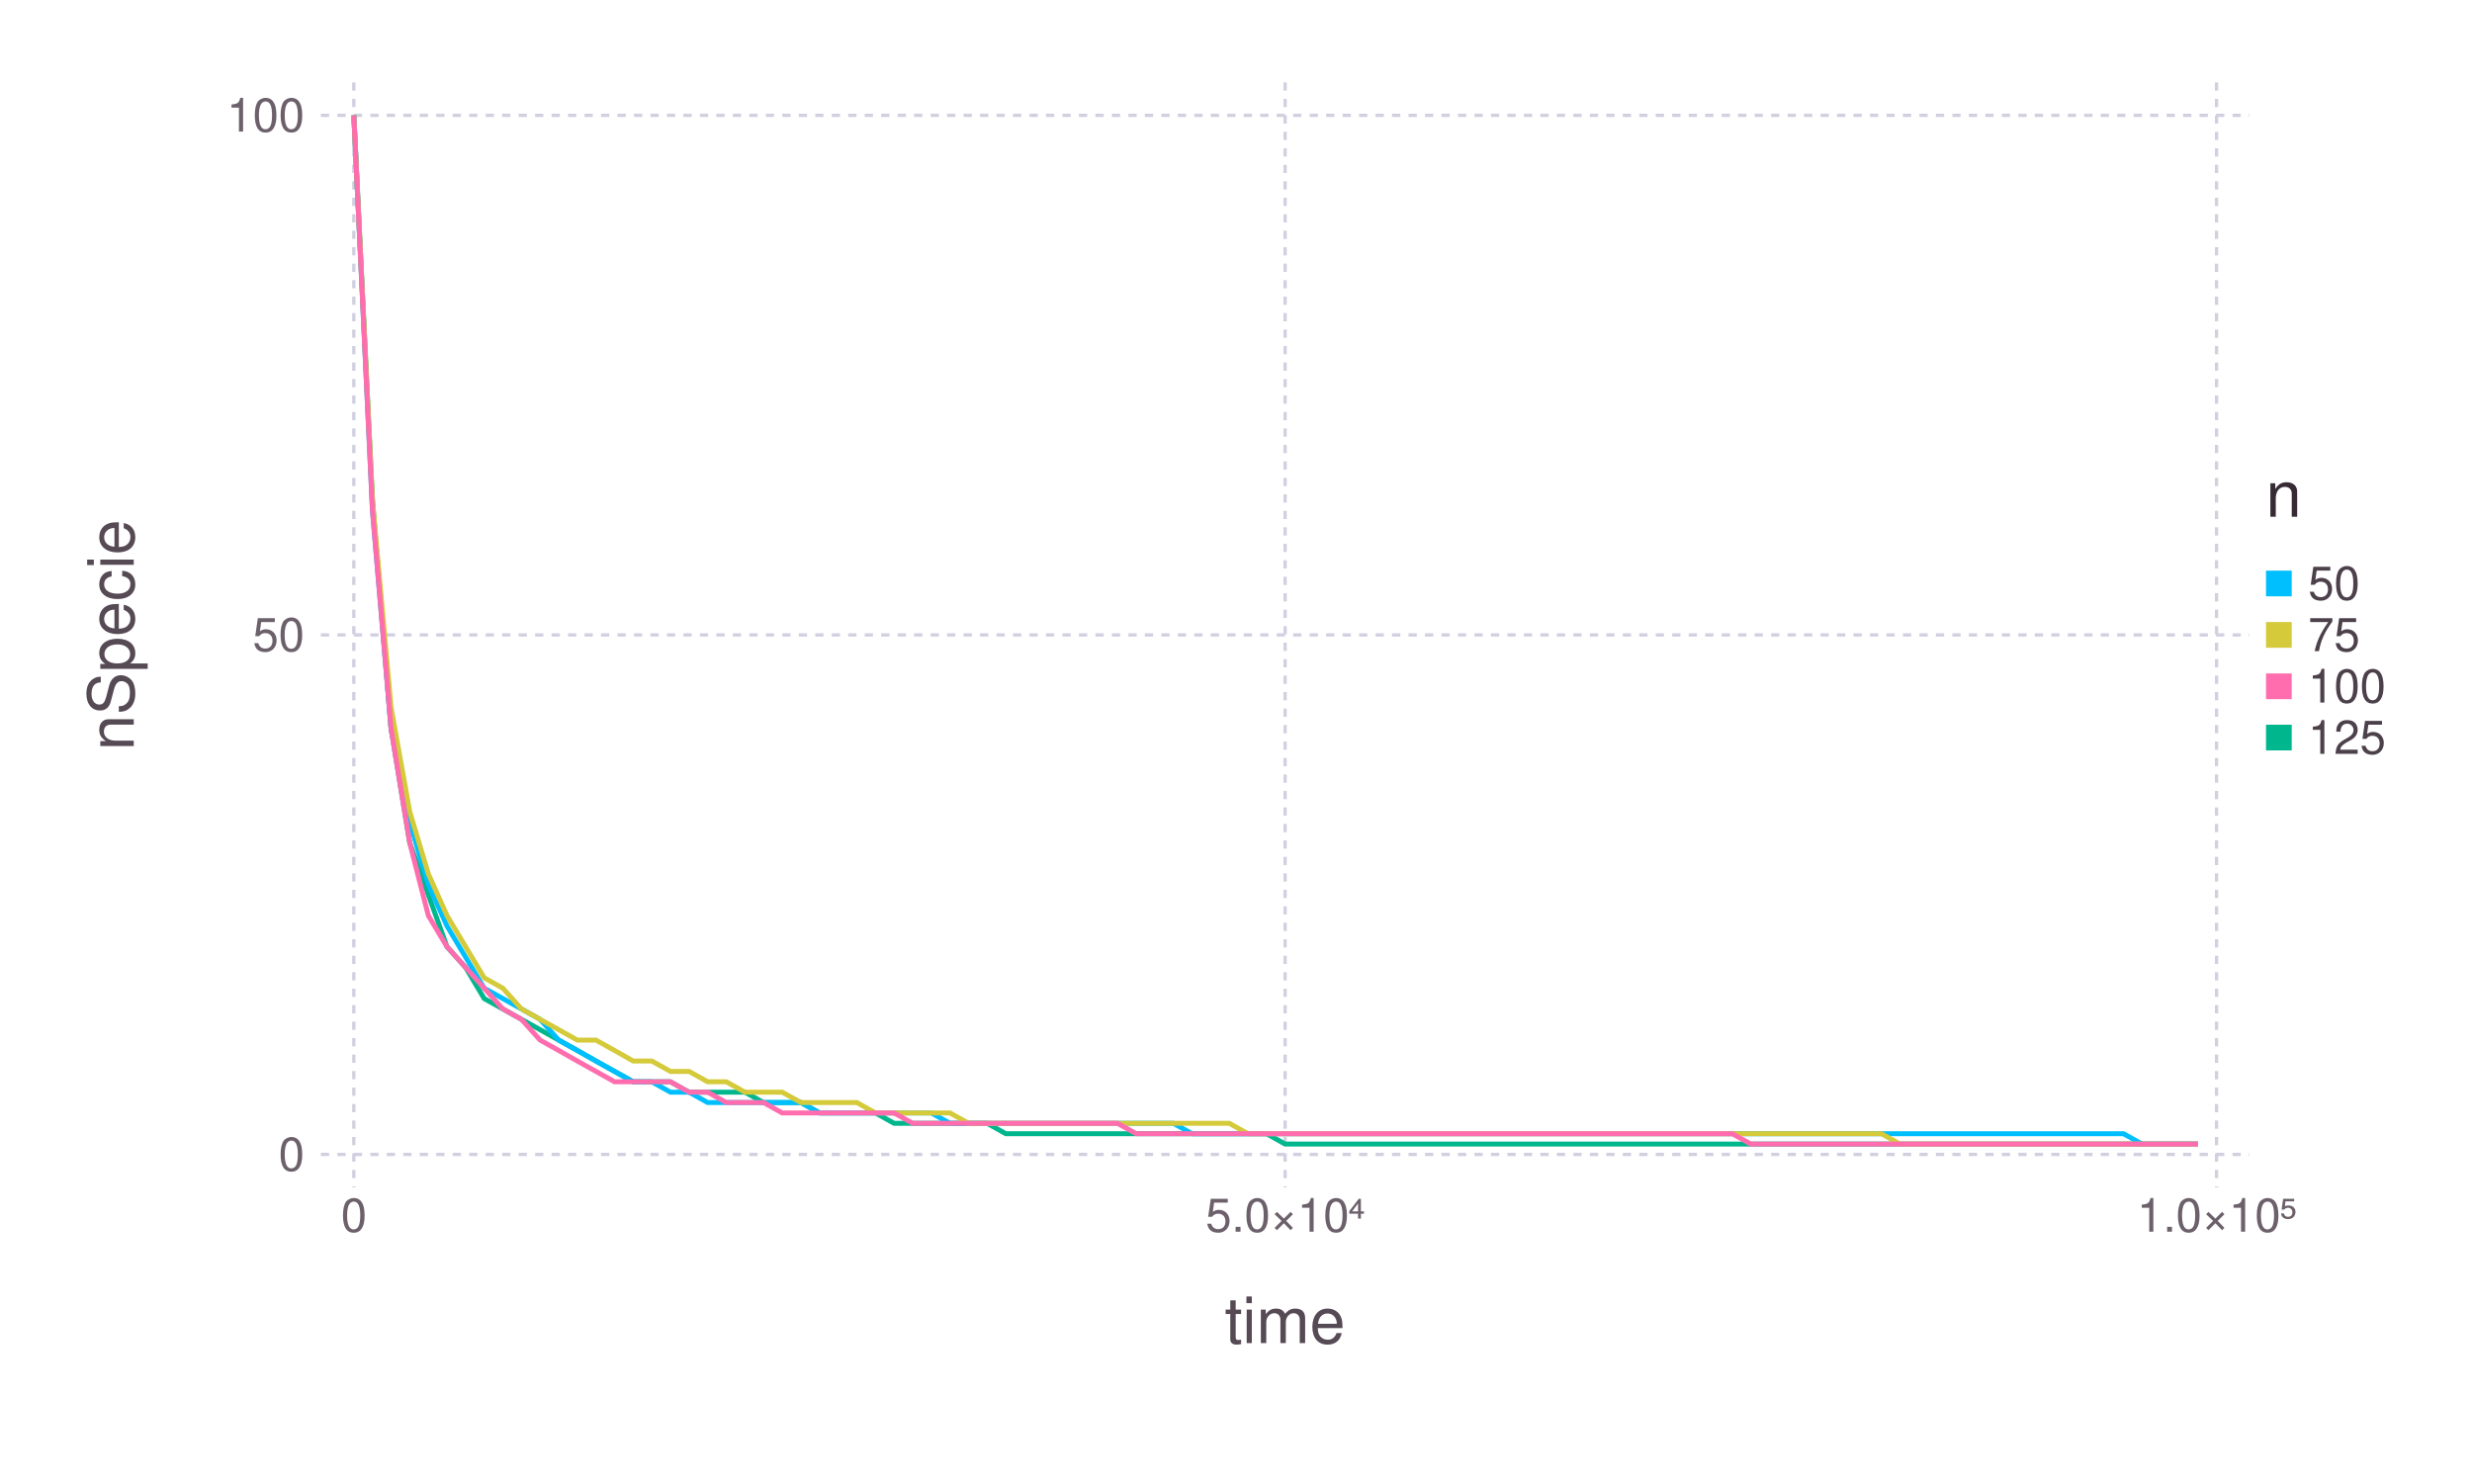
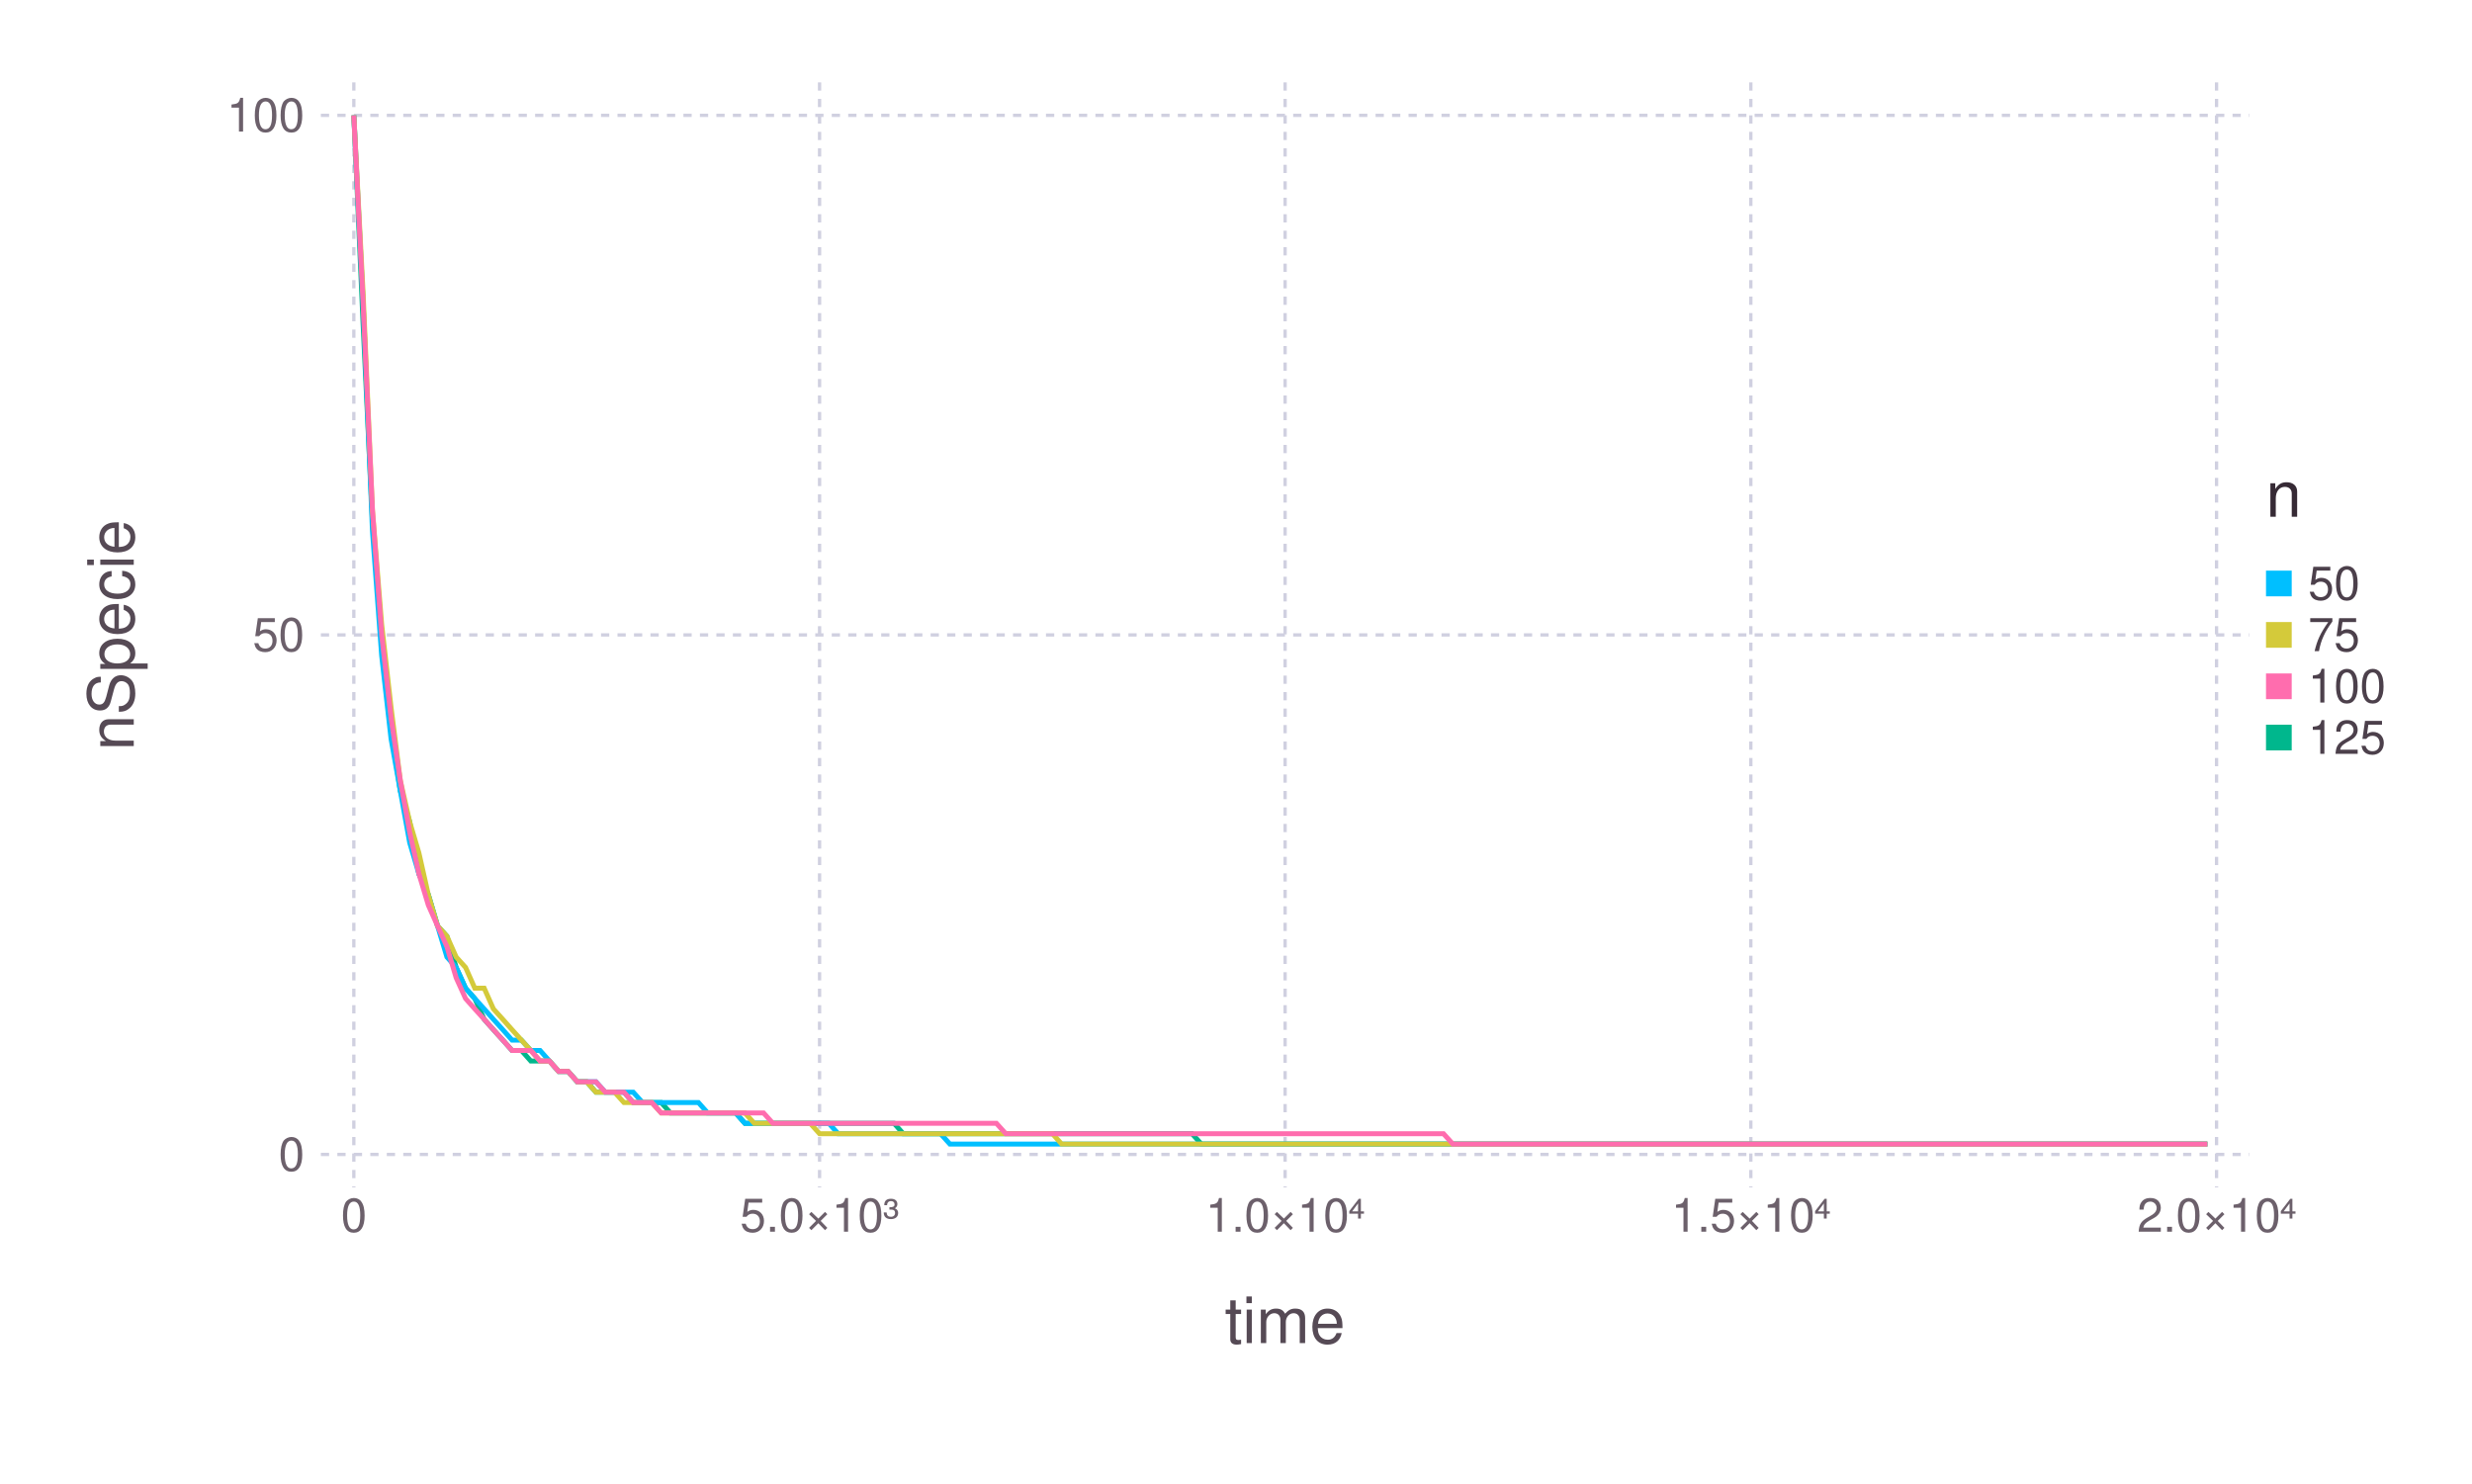
<svg xmlns="http://www.w3.org/2000/svg" version="1.2" width="150mm" height="90mm" viewBox="0 0 150 90" stroke="none" fill="#000000" stroke-width="0.3" font-size="3.88">
-   <g class="plotroot xscalable yscalable" id="img-fc4cdf79-1">
-     <g font-size="3.88" font-family="'PT Sans','Helvetica Neue','Helvetica',sans-serif" fill="#564A55" stroke="#000000" stroke-opacity="0.000" id="img-fc4cdf79-2">
+   <g class="plotroot xscalable yscalable" id="img-68f4e328-1">
+     <g font-size="3.88" font-family="'PT Sans','Helvetica Neue','Helvetica',sans-serif" fill="#564A55" stroke="#000000" stroke-opacity="0.000" id="img-68f4e328-2">
      <text x="77.98" y="79.18" text-anchor="middle" dy="0.6em">time</text>
    </g>
-     <g class="guide xlabels" font-size="2.82" font-family="'PT Sans Caption','Helvetica Neue','Helvetica',sans-serif" fill="#6C606B" id="img-fc4cdf79-3">
+     <g class="guide xlabels" font-size="2.82" font-family="'PT Sans Caption','Helvetica Neue','Helvetica',sans-serif" fill="#6C606B" id="img-68f4e328-3">
      <text x="21.47" y="73.06" text-anchor="middle" dy="0.6em">0</text>
-       <text x="77.98" y="73.06" text-anchor="middle" dy="0.6em">5.0×10⁴</text>
-       <text x="134.5" y="73.06" text-anchor="middle" dy="0.6em">1.0×10⁵</text>
+       <text x="49.73" y="73.06" text-anchor="middle" dy="0.6em">5.0×10³</text>
+       <text x="77.98" y="73.06" text-anchor="middle" dy="0.6em">1.0×10⁴</text>
+       <text x="106.24" y="73.06" text-anchor="middle" dy="0.6em">1.5×10⁴</text>
+       <text x="134.5" y="73.06" text-anchor="middle" dy="0.6em">2.0×10⁴</text>
    </g>
-     <g class="guide colorkey" id="img-fc4cdf79-4">
-       <g fill="#4C404B" font-size="2.82" font-family="'PT Sans','Helvetica Neue','Helvetica',sans-serif" id="img-fc4cdf79-5">
-         <text x="140.06" y="35.41" dy="0.35em" id="img-fc4cdf79-6" class="color_50">50</text>
-         <text x="140.06" y="38.53" dy="0.35em" id="img-fc4cdf79-7" class="color_75">75</text>
-         <text x="140.06" y="41.65" dy="0.35em" id="img-fc4cdf79-8" class="color_100">100</text>
-         <text x="140.06" y="44.76" dy="0.35em" id="img-fc4cdf79-9" class="color_125">125</text>
+     <g class="guide colorkey" id="img-68f4e328-4">
+       <g fill="#4C404B" font-size="2.82" font-family="'PT Sans','Helvetica Neue','Helvetica',sans-serif" id="img-68f4e328-5">
+         <text x="140.06" y="35.41" dy="0.35em" id="img-68f4e328-6" class="color_50">50</text>
+         <text x="140.06" y="38.53" dy="0.35em" id="img-68f4e328-7" class="color_75">75</text>
+         <text x="140.06" y="41.65" dy="0.35em" id="img-68f4e328-8" class="color_100">100</text>
+         <text x="140.06" y="44.76" dy="0.35em" id="img-68f4e328-9" class="color_125">125</text>
      </g>
-       <g stroke="#000000" stroke-opacity="0.000" id="img-fc4cdf79-10">
-         <rect x="137.5" y="34.63" width="1.56" height="1.56" id="img-fc4cdf79-11" fill="#00BFFF" class="color_50" />
-         <rect x="137.5" y="37.75" width="1.56" height="1.56" id="img-fc4cdf79-12" fill="#D4CA3A" class="color_75" />
-         <rect x="137.5" y="40.87" width="1.56" height="1.56" id="img-fc4cdf79-13" fill="#FF6DAE" class="color_100" />
-         <rect x="137.5" y="43.98" width="1.56" height="1.56" id="img-fc4cdf79-14" fill="#00B78D" class="color_125" />
+       <g stroke="#000000" stroke-opacity="0.000" id="img-68f4e328-10">
+         <rect x="137.5" y="34.63" width="1.56" height="1.56" id="img-68f4e328-11" fill="#00BFFF" class="color_50" />
+         <rect x="137.5" y="37.75" width="1.56" height="1.56" id="img-68f4e328-12" fill="#D4CA3A" class="color_75" />
+         <rect x="137.5" y="40.87" width="1.56" height="1.56" id="img-68f4e328-13" fill="#FF6DAE" class="color_100" />
+         <rect x="137.5" y="43.98" width="1.56" height="1.56" id="img-68f4e328-14" fill="#00B78D" class="color_125" />
      </g>
-       <g fill="#362A35" font-size="3.88" font-family="'PT Sans','Helvetica Neue','Helvetica',sans-serif" stroke="#000000" stroke-opacity="0.000" id="img-fc4cdf79-15">
-         <text x="137.5" y="31.36" id="img-fc4cdf79-16">n</text>
+       <g fill="#362A35" font-size="3.88" font-family="'PT Sans','Helvetica Neue','Helvetica',sans-serif" stroke="#000000" stroke-opacity="0.000" id="img-68f4e328-15">
+         <text x="137.5" y="31.36" id="img-68f4e328-16">n</text>
      </g>
    </g>
-     <g clip-path="url(#img-fc4cdf79-17)">
-       <g id="img-fc4cdf79-18">
-         <g pointer-events="visible" opacity="1" fill="#000000" fill-opacity="0.000" stroke="#000000" stroke-opacity="0.000" class="guide background" id="img-fc4cdf79-19">
-           <rect x="19.47" y="5" width="117.04" height="67.06" id="img-fc4cdf79-20" />
+     <g clip-path="url(#img-68f4e328-17)">
+       <g id="img-68f4e328-18">
+         <g pointer-events="visible" opacity="1" fill="#000000" fill-opacity="0.000" stroke="#000000" stroke-opacity="0.000" class="guide background" id="img-68f4e328-19">
+           <rect x="19.47" y="5" width="117.04" height="67.06" id="img-68f4e328-20" />
        </g>
-         <g class="guide ygridlines xfixed" stroke-dasharray="0.5,0.5" stroke-width="0.2" stroke="#D0D0E0" id="img-fc4cdf79-21">
-           <path fill="none" d="M19.47,70.06 L 136.5 70.06" id="img-fc4cdf79-22" />
-           <path fill="none" d="M19.47,38.53 L 136.5 38.53" id="img-fc4cdf79-23" />
-           <path fill="none" d="M19.47,7 L 136.5 7" id="img-fc4cdf79-24" />
+         <g class="guide ygridlines xfixed" stroke-dasharray="0.5,0.5" stroke-width="0.2" stroke="#D0D0E0" id="img-68f4e328-21">
+           <path fill="none" d="M19.47,70.06 L 136.5 70.06" id="img-68f4e328-22" />
+           <path fill="none" d="M19.47,38.53 L 136.5 38.53" id="img-68f4e328-23" />
+           <path fill="none" d="M19.47,7 L 136.5 7" id="img-68f4e328-24" />
        </g>
-         <g class="guide xgridlines yfixed" stroke-dasharray="0.5,0.5" stroke-width="0.2" stroke="#D0D0E0" id="img-fc4cdf79-25">
-           <path fill="none" d="M21.47,5 L 21.47 72.06" id="img-fc4cdf79-26" />
-           <path fill="none" d="M77.98,5 L 77.98 72.06" id="img-fc4cdf79-27" />
-           <path fill="none" d="M134.5,5 L 134.5 72.06" id="img-fc4cdf79-28" />
+         <g class="guide xgridlines yfixed" stroke-dasharray="0.5,0.5" stroke-width="0.2" stroke="#D0D0E0" id="img-68f4e328-25">
+           <path fill="none" d="M21.47,5 L 21.47 72.06" id="img-68f4e328-26" />
+           <path fill="none" d="M49.73,5 L 49.73 72.06" id="img-68f4e328-27" />
+           <path fill="none" d="M77.98,5 L 77.98 72.06" id="img-68f4e328-28" />
+           <path fill="none" d="M106.24,5 L 106.24 72.06" id="img-68f4e328-29" />
+           <path fill="none" d="M134.5,5 L 134.5 72.06" id="img-68f4e328-30" />
        </g>
-         <g class="plotpanel" id="img-fc4cdf79-29">
-           <g stroke-width="0.3" fill="#000000" fill-opacity="0.000" stroke-dasharray="none" id="img-fc4cdf79-30">
-             <path fill="none" d="M21.47,7 L 22.6 30.33 23.73 44.21 24.86 51.14 25.99 54.3 27.12 57.45 28.25 58.71 29.38 60.6 30.51 61.23 31.64 61.86 32.77 62.49 33.9 63.12 35.03 63.75 36.16 64.39 37.29 65.02 38.42 65.65 39.55 65.65 40.68 65.65 41.81 66.28 42.94 66.28 44.07 66.28 45.2 66.28 46.33 66.91 47.46 66.91 48.6 66.91 49.73 67.54 50.86 67.54 51.99 67.54 53.12 67.54 54.25 68.17 55.38 68.17 56.51 68.17 57.64 68.17 58.77 68.17 59.9 68.17 61.03 68.8 62.16 68.8 63.29 68.8 64.42 68.8 65.55 68.8 66.68 68.8 67.81 68.8 68.94 68.8 70.07 68.8 71.2 68.8 72.33 68.8 73.46 68.8 74.59 68.8 75.72 68.8 76.85 68.8 77.98 69.43 79.12 69.43 80.25 69.43 81.38 69.43 82.51 69.43 83.64 69.43 84.77 69.43 85.9 69.43 87.03 69.43 88.16 69.43 89.29 69.43 90.42 69.43 91.55 69.43 92.68 69.43 93.81 69.43 94.94 69.43 96.07 69.43 97.2 69.43 98.33 69.43 99.46 69.43 100.59 69.43 101.72 69.43 102.85 69.43 103.98 69.43 105.11 69.43 106.24 69.43 107.37 69.43 108.5 69.43 109.63 69.43 110.77 69.43 111.9 69.43 113.03 69.43 114.16 69.43 115.29 69.43 116.42 69.43 117.55 69.43 118.68 69.43 119.81 69.43 120.94 69.43 122.07 69.43 123.2 69.43 124.33 69.43 125.46 69.43 126.59 69.43 127.72 69.43 128.85 69.43 129.98 69.43 131.11 69.43 132.24 69.43 133.37 69.43" id="img-fc4cdf79-31" stroke="#00B78D" class="geometry color_125" />
-             <path fill="none" d="M21.47,7 L 22.6 30.96 23.73 44.21 24.86 49.88 25.99 53.67 27.12 56.19 28.25 58.08 29.38 59.97 30.51 60.6 31.64 61.23 32.77 61.86 33.9 63.12 35.03 63.75 36.16 64.39 37.29 65.02 38.42 65.65 39.55 65.65 40.68 66.28 41.81 66.28 42.94 66.91 44.07 66.91 45.2 66.91 46.33 66.91 47.46 66.91 48.6 66.91 49.73 67.54 50.86 67.54 51.99 67.54 53.12 67.54 54.25 67.54 55.38 67.54 56.51 67.54 57.64 68.17 58.77 68.17 59.9 68.17 61.03 68.17 62.16 68.17 63.29 68.17 64.42 68.17 65.55 68.17 66.68 68.17 67.81 68.17 68.94 68.17 70.07 68.17 71.2 68.17 72.33 68.8 73.46 68.8 74.59 68.8 75.72 68.8 76.85 68.8 77.98 68.8 79.12 68.8 80.25 68.8 81.38 68.8 82.51 68.8 83.64 68.8 84.77 68.8 85.9 68.8 87.03 68.8 88.16 68.8 89.29 68.8 90.42 68.8 91.55 68.8 92.68 68.8 93.81 68.8 94.94 68.8 96.07 68.8 97.2 68.8 98.33 68.8 99.46 68.8 100.59 68.8 101.72 68.8 102.85 68.8 103.98 68.8 105.11 68.8 106.24 68.8 107.37 68.8 108.5 68.8 109.63 68.8 110.77 68.8 111.9 68.8 113.03 68.8 114.16 68.8 115.29 68.8 116.42 68.8 117.55 68.8 118.68 68.8 119.81 68.8 120.94 68.8 122.07 68.8 123.2 68.8 124.33 68.8 125.46 68.8 126.59 68.8 127.72 68.8 128.85 68.8 129.98 69.43 131.11 69.43 132.24 69.43 133.37 69.43" id="img-fc4cdf79-32" stroke="#00BFFF" class="geometry color_50" />
-             <path fill="none" d="M21.47,7 L 22.6 30.33 23.73 42.94 24.86 49.25 25.99 53.03 27.12 55.56 28.25 57.45 29.38 59.34 30.51 59.97 31.64 61.23 32.77 61.86 33.9 62.49 35.03 63.12 36.16 63.12 37.29 63.75 38.42 64.39 39.55 64.39 40.68 65.02 41.81 65.02 42.94 65.65 44.07 65.65 45.2 66.28 46.33 66.28 47.46 66.28 48.6 66.91 49.73 66.91 50.86 66.91 51.99 66.91 53.12 67.54 54.25 67.54 55.38 67.54 56.51 67.54 57.64 67.54 58.77 68.17 59.9 68.17 61.03 68.17 62.16 68.17 63.29 68.17 64.42 68.17 65.55 68.17 66.68 68.17 67.81 68.17 68.94 68.17 70.07 68.17 71.2 68.17 72.33 68.17 73.46 68.17 74.59 68.17 75.72 68.8 76.85 68.8 77.98 68.8 79.12 68.8 80.25 68.8 81.38 68.8 82.51 68.8 83.64 68.8 84.77 68.8 85.9 68.8 87.03 68.8 88.16 68.8 89.29 68.8 90.42 68.8 91.55 68.8 92.68 68.8 93.81 68.8 94.94 68.8 96.07 68.8 97.2 68.8 98.33 68.8 99.46 68.8 100.59 68.8 101.72 68.8 102.85 68.8 103.98 68.8 105.11 68.8 106.24 68.8 107.37 68.8 108.5 68.8 109.63 68.8 110.77 68.8 111.9 68.8 113.03 68.8 114.16 68.8 115.29 69.43 116.42 69.43 117.55 69.43 118.68 69.43 119.81 69.43 120.94 69.43 122.07 69.43 123.2 69.43 124.33 69.43 125.46 69.43 126.59 69.43 127.72 69.43 128.85 69.43 129.98 69.43 131.11 69.43 132.24 69.43 133.37 69.43" id="img-fc4cdf79-33" stroke="#D4CA3A" class="geometry color_75" />
-             <path fill="none" d="M21.47,7 L 22.6 30.96 23.73 44.21 24.86 51.14 25.99 55.56 27.12 57.45 28.25 58.71 29.38 59.97 30.51 61.23 31.64 61.86 32.77 63.12 33.9 63.75 35.03 64.39 36.16 65.02 37.29 65.65 38.42 65.65 39.55 65.65 40.68 65.65 41.81 66.28 42.94 66.28 44.07 66.91 45.2 66.91 46.33 66.91 47.46 67.54 48.6 67.54 49.73 67.54 50.86 67.54 51.99 67.54 53.12 67.54 54.25 67.54 55.38 68.17 56.51 68.17 57.64 68.17 58.77 68.17 59.9 68.17 61.03 68.17 62.16 68.17 63.29 68.17 64.42 68.17 65.55 68.17 66.68 68.17 67.81 68.17 68.94 68.8 70.07 68.8 71.2 68.8 72.33 68.8 73.46 68.8 74.59 68.8 75.72 68.8 76.85 68.8 77.98 68.8 79.12 68.8 80.25 68.8 81.38 68.8 82.51 68.8 83.64 68.8 84.77 68.8 85.9 68.8 87.03 68.8 88.16 68.8 89.29 68.8 90.42 68.8 91.55 68.8 92.68 68.8 93.81 68.8 94.94 68.8 96.07 68.8 97.2 68.8 98.33 68.8 99.46 68.8 100.59 68.8 101.72 68.8 102.85 68.8 103.98 68.8 105.11 68.8 106.24 69.43 107.37 69.43 108.5 69.43 109.63 69.43 110.77 69.43 111.9 69.43 113.03 69.43 114.16 69.43 115.29 69.43 116.42 69.43 117.55 69.43 118.68 69.43 119.81 69.43 120.94 69.43 122.07 69.43 123.2 69.43 124.33 69.43 125.46 69.43 126.59 69.43 127.72 69.43 128.85 69.43 129.98 69.43 131.11 69.43 132.24 69.43 133.37 69.43" id="img-fc4cdf79-34" stroke="#FF6DAE" class="geometry color_100" />
+         <g class="plotpanel" id="img-68f4e328-31">
+           <g stroke-width="0.3" fill="#000000" fill-opacity="0.000" stroke-dasharray="none" id="img-68f4e328-32">
+             <path fill="none" d="M21.47,7 L 22.03 19.61 22.6 31.59 23.16 38.53 23.73 44.21 24.29 47.99 24.86 49.88 25.42 53.03 25.99 54.3 26.55 56.19 27.12 56.82 27.68 58.71 28.25 59.97 28.81 60.6 29.38 61.86 29.94 62.49 30.51 63.12 31.07 63.75 31.64 63.75 32.21 64.39 32.77 64.39 33.34 64.39 33.9 65.02 34.47 65.02 35.03 65.65 35.6 65.65 36.16 66.28 36.73 66.28 37.29 66.28 37.86 66.28 38.42 66.91 38.99 66.91 39.55 66.91 40.12 66.91 40.68 67.54 41.25 67.54 41.81 67.54 42.38 67.54 42.94 67.54 43.51 67.54 44.07 67.54 44.64 67.54 45.2 68.17 45.77 68.17 46.33 68.17 46.9 68.17 47.46 68.17 48.03 68.17 48.6 68.17 49.16 68.17 49.73 68.17 50.29 68.17 50.86 68.17 51.42 68.17 51.99 68.17 52.55 68.17 53.12 68.17 53.68 68.17 54.25 68.17 54.81 68.8 55.38 68.8 55.94 68.8 56.51 68.8 57.07 68.8 57.64 68.8 58.2 68.8 58.77 68.8 59.33 68.8 59.9 68.8 60.46 68.8 61.03 68.8 61.59 68.8 62.16 68.8 62.72 68.8 63.29 68.8 63.86 68.8 64.42 68.8 64.99 68.8 65.55 68.8 66.12 68.8 66.68 68.8 67.25 68.8 67.81 68.8 68.38 68.8 68.94 68.8 69.51 68.8 70.07 68.8 70.64 68.8 71.2 68.8 71.77 68.8 72.33 68.8 72.9 69.43 73.46 69.43 74.03 69.43 74.59 69.43 75.16 69.43 75.72 69.43 76.29 69.43 76.85 69.43 77.42 69.43 77.98 69.43 78.55 69.43 79.12 69.43 79.68 69.43 80.25 69.43 80.81 69.43 81.38 69.43 81.94 69.43 82.51 69.43 83.07 69.43 83.64 69.43 84.2 69.43 84.77 69.43 85.33 69.43 85.9 69.43 86.46 69.43 87.03 69.43 87.59 69.43 88.16 69.43 88.72 69.43 89.29 69.43 89.85 69.43 90.42 69.43 90.98 69.43 91.55 69.43 92.11 69.43 92.68 69.43 93.24 69.43 93.81 69.43 94.37 69.43 94.94 69.43 95.51 69.43 96.07 69.43 96.64 69.43 97.2 69.43 97.77 69.43 98.33 69.43 98.9 69.43 99.46 69.43 100.03 69.43 100.59 69.43 101.16 69.43 101.72 69.43 102.29 69.43 102.85 69.43 103.42 69.43 103.98 69.43 104.55 69.43 105.11 69.43 105.68 69.43 106.24 69.43 106.81 69.43 107.37 69.43 107.94 69.43 108.5 69.43 109.07 69.43 109.63 69.43 110.2 69.43 110.77 69.43 111.33 69.43 111.9 69.43 112.46 69.43 113.03 69.43 113.59 69.43 114.16 69.43 114.72 69.43 115.29 69.43 115.85 69.43 116.42 69.43 116.98 69.43 117.55 69.43 118.11 69.43 118.68 69.43 119.24 69.43 119.81 69.43 120.37 69.43 120.94 69.43 121.5 69.43 122.07 69.43 122.63 69.43 123.2 69.43 123.76 69.43 124.33 69.43 124.89 69.43 125.46 69.43 126.03 69.43 126.59 69.43 127.16 69.43 127.72 69.43 128.29 69.43 128.85 69.43 129.42 69.43 129.98 69.43 130.55 69.43 131.11 69.43 131.68 69.43 132.24 69.43 132.81 69.43 133.37 69.43 133.94 69.43" id="img-68f4e328-33" stroke="#00B78D" class="geometry color_125" />
+             <path fill="none" d="M21.47,7 L 22.03 18.35 22.6 32.22 23.16 39.79 23.73 44.84 24.29 47.99 24.86 51.14 25.42 53.03 25.99 54.3 26.55 56.19 27.12 58.08 27.68 58.71 28.25 59.97 28.81 60.6 29.38 61.23 29.94 61.86 30.51 62.49 31.07 63.12 31.64 63.12 32.21 63.75 32.77 63.75 33.34 64.39 33.9 65.02 34.47 65.02 35.03 65.65 35.6 65.65 36.16 65.65 36.73 66.28 37.29 66.28 37.86 66.28 38.42 66.28 38.99 66.91 39.55 66.91 40.12 66.91 40.68 66.91 41.25 66.91 41.81 66.91 42.38 66.91 42.94 67.54 43.51 67.54 44.07 67.54 44.64 67.54 45.2 68.17 45.77 68.17 46.33 68.17 46.9 68.17 47.46 68.17 48.03 68.17 48.6 68.17 49.16 68.17 49.73 68.17 50.29 68.17 50.86 68.8 51.42 68.8 51.99 68.8 52.55 68.8 53.12 68.8 53.68 68.8 54.25 68.8 54.81 68.8 55.38 68.8 55.94 68.8 56.51 68.8 57.07 68.8 57.64 69.43 58.2 69.43 58.77 69.43 59.33 69.43 59.9 69.43 60.46 69.43 61.03 69.43 61.59 69.43 62.16 69.43 62.72 69.43 63.29 69.43 63.86 69.43 64.42 69.43 64.99 69.43 65.55 69.43 66.12 69.43 66.68 69.43 67.25 69.43 67.81 69.43 68.38 69.43 68.94 69.43 69.51 69.43 70.07 69.43 70.64 69.43 71.2 69.43 71.77 69.43 72.33 69.43 72.9 69.43 73.46 69.43 74.03 69.43 74.59 69.43 75.16 69.43 75.72 69.43 76.29 69.43 76.85 69.43 77.42 69.43 77.98 69.43 78.55 69.43 79.12 69.43 79.68 69.43 80.25 69.43 80.81 69.43 81.38 69.43 81.94 69.43 82.51 69.43 83.07 69.43 83.64 69.43 84.2 69.43 84.77 69.43 85.33 69.43 85.9 69.43 86.46 69.43 87.03 69.43 87.59 69.43 88.16 69.43 88.72 69.43 89.29 69.43 89.85 69.43 90.42 69.43 90.98 69.43 91.55 69.43 92.11 69.43 92.68 69.43 93.24 69.43 93.81 69.43 94.37 69.43 94.94 69.43 95.51 69.43 96.07 69.43 96.64 69.43 97.2 69.43 97.77 69.43 98.33 69.43 98.9 69.43 99.46 69.43 100.03 69.43 100.59 69.43 101.16 69.43 101.72 69.43 102.29 69.43 102.85 69.43 103.42 69.43 103.98 69.43 104.55 69.43 105.11 69.43 105.68 69.43 106.24 69.43 106.81 69.43 107.37 69.43 107.94 69.43 108.5 69.43 109.07 69.43 109.63 69.43 110.2 69.43 110.77 69.43 111.33 69.43 111.9 69.43 112.46 69.43 113.03 69.43 113.59 69.43 114.16 69.43 114.72 69.43 115.29 69.43 115.85 69.43 116.42 69.43 116.98 69.43 117.55 69.43 118.11 69.43 118.68 69.43 119.24 69.43 119.81 69.43 120.37 69.43 120.94 69.43 121.5 69.43 122.07 69.43 122.63 69.43 123.2 69.43 123.76 69.43 124.33 69.43 124.89 69.43 125.46 69.43 126.03 69.43 126.59 69.43 127.16 69.43 127.72 69.43 128.29 69.43 128.85 69.43 129.42 69.43 129.98 69.43 130.55 69.43 131.11 69.43 131.68 69.43 132.24 69.43 132.81 69.43 133.37 69.43 133.94 69.43" id="img-68f4e328-34" stroke="#00BFFF" class="geometry color_50" />
+             <path fill="none" d="M21.47,7 L 22.03 17.72 22.6 30.96 23.16 37.9 23.73 42.94 24.29 47.36 24.86 49.88 25.42 51.77 25.99 54.3 26.55 56.19 27.12 56.82 27.68 58.08 28.25 58.71 28.81 59.97 29.38 59.97 29.94 61.23 30.51 61.86 31.07 62.49 31.64 63.12 32.21 63.75 32.77 64.39 33.34 64.39 33.9 65.02 34.47 65.02 35.03 65.65 35.6 65.65 36.16 66.28 36.73 66.28 37.29 66.28 37.86 66.91 38.42 66.91 38.99 66.91 39.55 66.91 40.12 67.54 40.68 67.54 41.25 67.54 41.81 67.54 42.38 67.54 42.94 67.54 43.51 67.54 44.07 67.54 44.64 67.54 45.2 67.54 45.77 68.17 46.33 68.17 46.9 68.17 47.46 68.17 48.03 68.17 48.6 68.17 49.16 68.17 49.73 68.8 50.29 68.8 50.86 68.8 51.42 68.8 51.99 68.8 52.55 68.8 53.12 68.8 53.68 68.8 54.25 68.8 54.81 68.8 55.38 68.8 55.94 68.8 56.51 68.8 57.07 68.8 57.64 68.8 58.2 68.8 58.77 68.8 59.33 68.8 59.9 68.8 60.46 68.8 61.03 68.8 61.59 68.8 62.16 68.8 62.72 68.8 63.29 68.8 63.86 68.8 64.42 69.43 64.99 69.43 65.55 69.43 66.12 69.43 66.68 69.43 67.25 69.43 67.81 69.43 68.38 69.43 68.94 69.43 69.51 69.43 70.07 69.43 70.64 69.43 71.2 69.43 71.77 69.43 72.33 69.43 72.9 69.43 73.46 69.43 74.03 69.43 74.59 69.43 75.16 69.43 75.72 69.43 76.29 69.43 76.85 69.43 77.42 69.43 77.98 69.43 78.55 69.43 79.12 69.43 79.68 69.43 80.25 69.43 80.81 69.43 81.38 69.43 81.94 69.43 82.51 69.43 83.07 69.43 83.64 69.43 84.2 69.43 84.77 69.43 85.33 69.43 85.9 69.43 86.46 69.43 87.03 69.43 87.59 69.43 88.16 69.43 88.72 69.43 89.29 69.43 89.85 69.43 90.42 69.43 90.98 69.43 91.55 69.43 92.11 69.43 92.68 69.43 93.24 69.43 93.81 69.43 94.37 69.43 94.94 69.43 95.51 69.43 96.07 69.43 96.64 69.43 97.2 69.43 97.77 69.43 98.33 69.43 98.9 69.43 99.46 69.43 100.03 69.43 100.59 69.43 101.16 69.43 101.72 69.43 102.29 69.43 102.85 69.43 103.42 69.43 103.98 69.43 104.55 69.43 105.11 69.43 105.68 69.43 106.24 69.43 106.81 69.43 107.37 69.43 107.94 69.43 108.5 69.43 109.07 69.43 109.63 69.43 110.2 69.43 110.77 69.43 111.33 69.43 111.9 69.43 112.46 69.43 113.03 69.43 113.59 69.43 114.16 69.43 114.72 69.43 115.29 69.43 115.85 69.43 116.42 69.43 116.98 69.43 117.55 69.43 118.11 69.43 118.68 69.43 119.24 69.43 119.81 69.43 120.37 69.43 120.94 69.43 121.5 69.43 122.07 69.43 122.63 69.43 123.2 69.43 123.76 69.43 124.33 69.43 124.89 69.43 125.46 69.43 126.03 69.43 126.59 69.43 127.16 69.43 127.72 69.43 128.29 69.43 128.85 69.43 129.42 69.43 129.98 69.43 130.55 69.43 131.11 69.43 131.68 69.43 132.24 69.43 132.81 69.43 133.37 69.43 133.94 69.43" id="img-68f4e328-35" stroke="#D4CA3A" class="geometry color_75" />
+             <path fill="none" d="M21.47,7 L 22.03 18.35 22.6 30.96 23.16 38.53 23.73 43.58 24.29 47.36 24.86 50.51 25.42 53.03 25.99 54.93 26.55 56.19 27.12 57.45 27.68 59.34 28.25 60.6 28.81 61.23 29.38 61.86 29.94 62.49 30.51 63.12 31.07 63.75 31.64 63.75 32.21 63.75 32.77 64.39 33.34 64.39 33.9 65.02 34.47 65.02 35.03 65.65 35.6 65.65 36.16 65.65 36.73 66.28 37.29 66.28 37.86 66.28 38.42 66.91 38.99 66.91 39.55 66.91 40.12 67.54 40.68 67.54 41.25 67.54 41.81 67.54 42.38 67.54 42.94 67.54 43.51 67.54 44.07 67.54 44.64 67.54 45.2 67.54 45.77 67.54 46.33 67.54 46.9 68.17 47.46 68.17 48.03 68.17 48.6 68.17 49.16 68.17 49.73 68.17 50.29 68.17 50.86 68.17 51.42 68.17 51.99 68.17 52.55 68.17 53.12 68.17 53.68 68.17 54.25 68.17 54.81 68.17 55.38 68.17 55.94 68.17 56.51 68.17 57.07 68.17 57.64 68.17 58.2 68.17 58.77 68.17 59.33 68.17 59.9 68.17 60.46 68.17 61.03 68.8 61.59 68.8 62.16 68.8 62.72 68.8 63.29 68.8 63.86 68.8 64.42 68.8 64.99 68.8 65.55 68.8 66.12 68.8 66.68 68.8 67.25 68.8 67.81 68.8 68.38 68.8 68.94 68.8 69.51 68.8 70.07 68.8 70.64 68.8 71.2 68.8 71.77 68.8 72.33 68.8 72.9 68.8 73.46 68.8 74.03 68.8 74.59 68.8 75.16 68.8 75.72 68.8 76.29 68.8 76.85 68.8 77.42 68.8 77.98 68.8 78.55 68.8 79.12 68.8 79.68 68.8 80.25 68.8 80.81 68.8 81.38 68.8 81.94 68.8 82.51 68.8 83.07 68.8 83.64 68.8 84.2 68.8 84.77 68.8 85.33 68.8 85.9 68.8 86.46 68.8 87.03 68.8 87.59 68.8 88.16 69.43 88.72 69.43 89.29 69.43 89.85 69.43 90.42 69.43 90.98 69.43 91.55 69.43 92.11 69.43 92.68 69.43 93.24 69.43 93.81 69.43 94.37 69.43 94.94 69.43 95.51 69.43 96.07 69.43 96.64 69.43 97.2 69.43 97.77 69.43 98.33 69.43 98.9 69.43 99.46 69.43 100.03 69.43 100.59 69.43 101.16 69.43 101.72 69.43 102.29 69.43 102.85 69.43 103.42 69.43 103.98 69.43 104.55 69.43 105.11 69.43 105.68 69.43 106.24 69.43 106.81 69.43 107.37 69.43 107.94 69.43 108.5 69.43 109.07 69.43 109.63 69.43 110.2 69.43 110.77 69.43 111.33 69.43 111.9 69.43 112.46 69.43 113.03 69.43 113.59 69.43 114.16 69.43 114.72 69.43 115.29 69.43 115.85 69.43 116.42 69.43 116.98 69.43 117.55 69.43 118.11 69.43 118.68 69.43 119.24 69.43 119.81 69.43 120.37 69.43 120.94 69.43 121.5 69.43 122.07 69.43 122.63 69.43 123.2 69.43 123.76 69.43 124.33 69.43 124.89 69.43 125.46 69.43 126.03 69.43 126.59 69.43 127.16 69.43 127.72 69.43 128.29 69.43 128.85 69.43 129.42 69.43 129.98 69.43 130.55 69.43 131.11 69.43 131.68 69.43 132.24 69.43 132.81 69.43 133.37 69.43 133.94 69.43" id="img-68f4e328-36" stroke="#FF6DAE" class="geometry color_100" />
          </g>
        </g>
      </g>
    </g>
-     <g class="guide ylabels" font-size="2.82" font-family="'PT Sans Caption','Helvetica Neue','Helvetica',sans-serif" fill="#6C606B" id="img-fc4cdf79-35">
-       <text x="18.47" y="70.06" text-anchor="end" dy="0.35em" id="img-fc4cdf79-36">0</text>
-       <text x="18.47" y="38.53" text-anchor="end" dy="0.35em" id="img-fc4cdf79-37">50</text>
-       <text x="18.47" y="7" text-anchor="end" dy="0.35em" id="img-fc4cdf79-38">100</text>
+     <g class="guide ylabels" font-size="2.82" font-family="'PT Sans Caption','Helvetica Neue','Helvetica',sans-serif" fill="#6C606B" id="img-68f4e328-37">
+       <text x="18.47" y="70.06" text-anchor="end" dy="0.35em" id="img-68f4e328-38">0</text>
+       <text x="18.47" y="38.53" text-anchor="end" dy="0.35em" id="img-68f4e328-39">50</text>
+       <text x="18.47" y="7" text-anchor="end" dy="0.35em" id="img-68f4e328-40">100</text>
    </g>
-     <g font-size="3.88" font-family="'PT Sans','Helvetica Neue','Helvetica',sans-serif" fill="#564A55" stroke="#000000" stroke-opacity="0.000" id="img-fc4cdf79-39">
-       <text x="8.76" y="36.53" text-anchor="middle" dy="0.35em" transform="rotate(-90, 8.76, 38.53)" id="img-fc4cdf79-40">nSpecie</text>
+     <g font-size="3.88" font-family="'PT Sans','Helvetica Neue','Helvetica',sans-serif" fill="#564A55" stroke="#000000" stroke-opacity="0.000" id="img-68f4e328-41">
+       <text x="8.76" y="36.53" text-anchor="middle" dy="0.35em" transform="rotate(-90, 8.76, 38.53)" id="img-68f4e328-42">nSpecie</text>
    </g>
  </g>
  <defs>
-     <clipPath id="img-fc4cdf79-17">
+     <clipPath id="img-68f4e328-17">
      <path d="M19.47,5 L 136.5 5 136.5 72.06 19.47 72.06" />
    </clipPath>
  </defs>
</svg>
